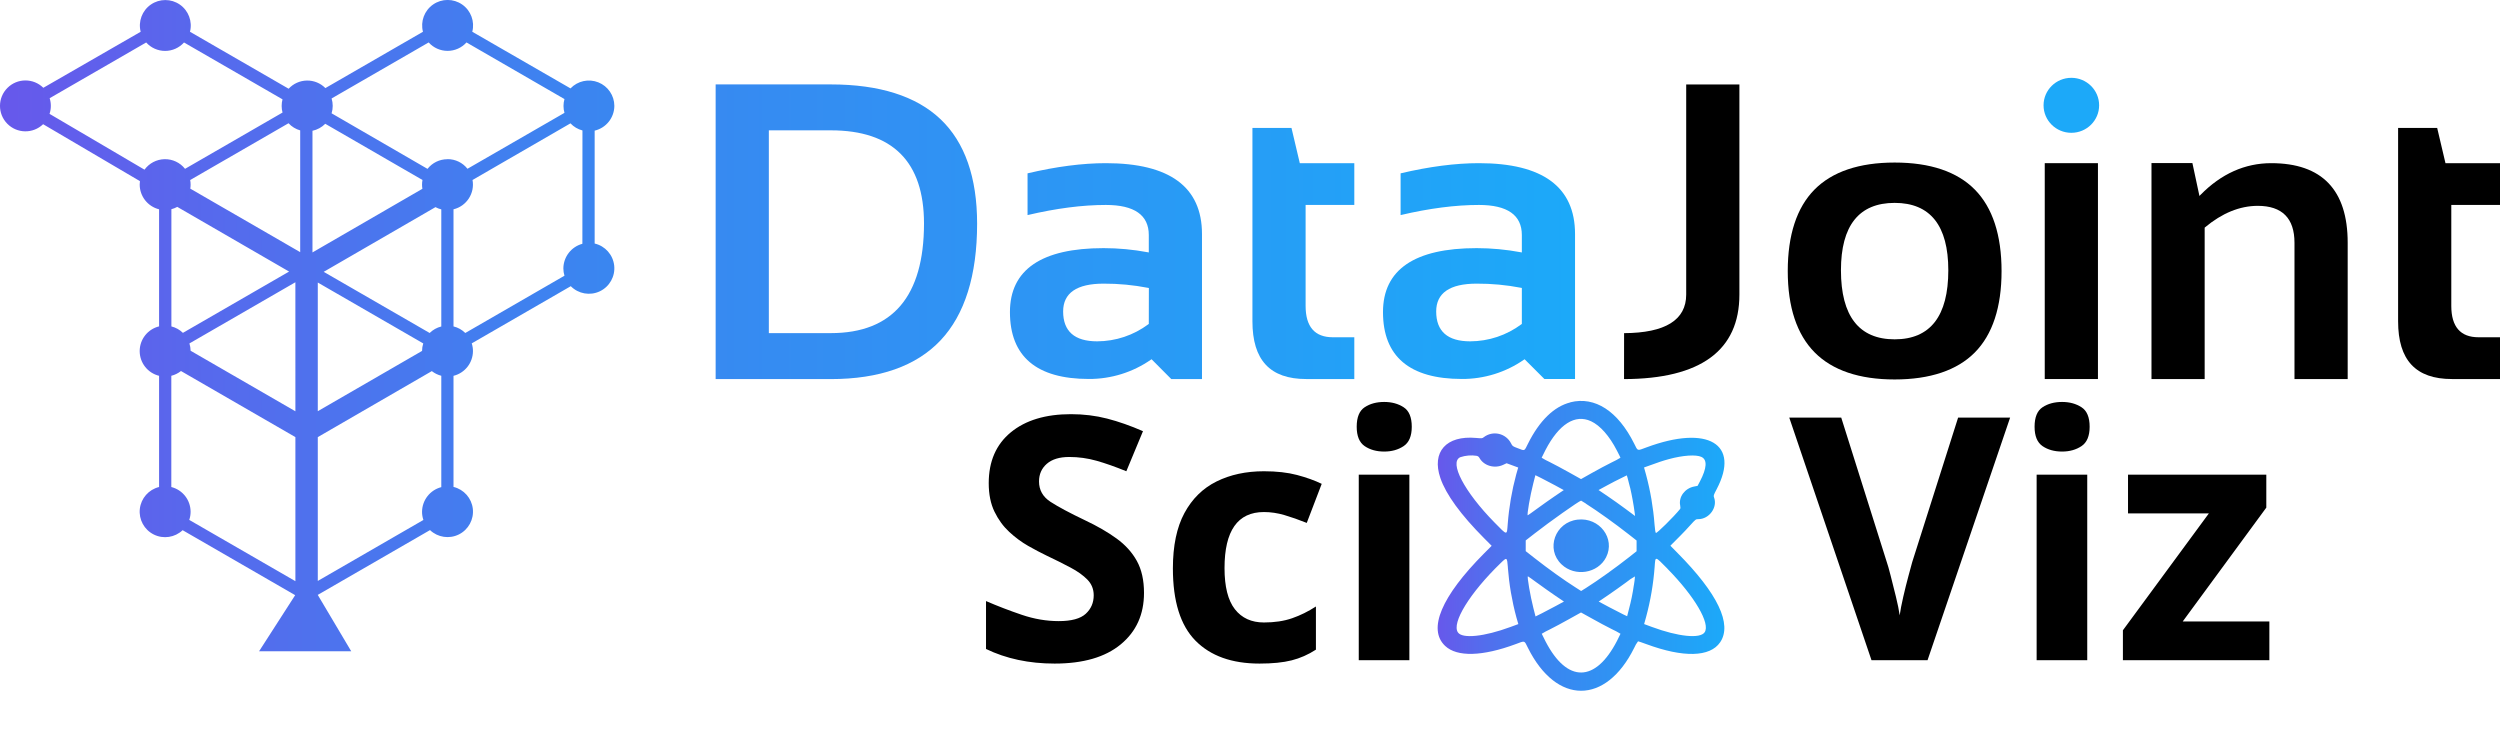
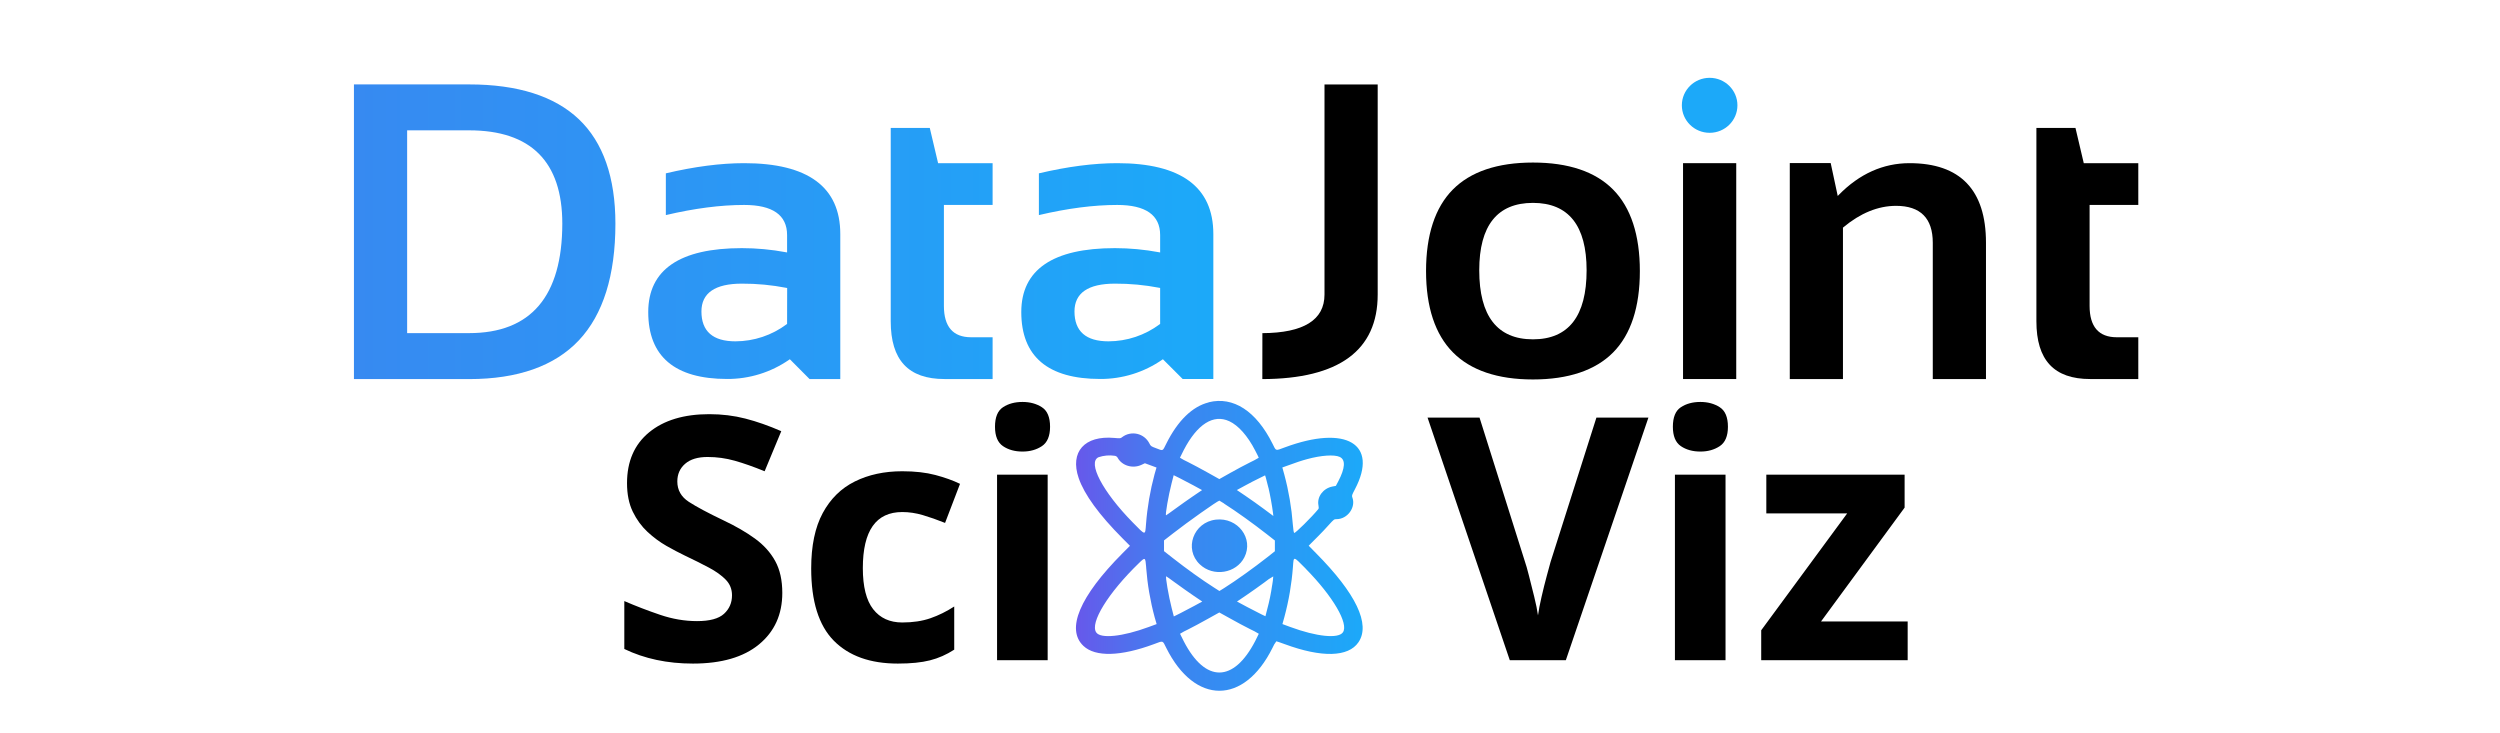
- <svg xmlns="http://www.w3.org/2000/svg" xmlns:xlink="http://www.w3.org/1999/xlink" id="Layer_1" data-name="Layer 1" viewBox="0 0 1368.52 401.17">
-   <defs>
-     <style>.cls-1{fill:url(#linear-gradient);}.cls-2{fill:#1ca9f9;}.cls-3{fill:url(#linear-gradient-2);}.cls-4{fill:url(#linear-gradient-3);}.cls-5{fill:url(#linear-gradient-5);}.cls-6{font-size:186px;font-family:Sansation-Bold, Sansation;font-weight:700;}.cls-7{fill-rule:evenodd;fill:url(#linear-gradient-6);}</style>
+ <svg xmlns="http://www.w3.org/2000/svg" xmlns:xlink="http://www.w3.org/1999/xlink" id="Layer_1" data-name="Layer 1" viewBox="0 0 1368.52 401.17" version="1.1">
+   <defs id="defs1514">
+     <style id="style1499">.cls-1{fill:url(#linear-gradient);}.cls-2{fill:#1ca9f9;}.cls-3{fill:url(#linear-gradient-2);}.cls-4{fill:url(#linear-gradient-3);}.cls-5{fill:url(#linear-gradient-5);}.cls-6{font-size:186px;font-family:Sansation-Bold, Sansation;font-weight:700;}.cls-7{fill-rule:evenodd;fill:url(#linear-gradient-6);}</style>
    <linearGradient id="linear-gradient" x1="316.48" y1="749.76" x2="1178.67" y2="749.76" gradientUnits="userSpaceOnUse">
-       <stop offset="0" stop-color="#6758eb" />
-       <stop offset="0.17" stop-color="#526eed" />
-       <stop offset="0.37" stop-color="#3b85f0" />
-       <stop offset="1" stop-color="#1ca9f9" />
+       <stop offset="0" stop-color="#6758eb" id="stop1501" />
+       <stop offset="0.17" stop-color="#526eed" id="stop1503" />
+       <stop offset="0.37" stop-color="#3b85f0" id="stop1505" />
+       <stop offset="1" stop-color="#1ca9f9" id="stop1507" />
    </linearGradient>
-     <linearGradient id="linear-gradient-2" x1="316.48" y1="698.33" x2="1178.67" y2="698.33" xlink:href="#linear-gradient" />
-     <linearGradient id="linear-gradient-3" x1="316.48" y1="719.88" x2="1178.67" y2="719.88" xlink:href="#linear-gradient" />
-     <linearGradient id="linear-gradient-5" x1="316.48" y1="710.24" x2="1178.67" y2="710.24" xlink:href="#linear-gradient" />
+     <linearGradient id="linear-gradient-2" x1="316.48" y1="698.33" x2="1178.67" y2="698.33" xlink:href="#linear-gradient" gradientTransform="translate(-514.48,-571.48)" />
+     <linearGradient id="linear-gradient-3" x1="316.48" y1="719.88" x2="1178.67" y2="719.88" xlink:href="#linear-gradient" gradientTransform="translate(-514.48,-571.48)" />
+     <linearGradient id="linear-gradient-5" x1="316.48" y1="710.24" x2="1178.67" y2="710.24" xlink:href="#linear-gradient" gradientTransform="translate(-514.48,-571.48)" />
    <linearGradient id="linear-gradient-6" x1="1103.46" y1="870.31" x2="1260.47" y2="870.31" xlink:href="#linear-gradient" />
+     <linearGradient xlink:href="#linear-gradient" id="linearGradient2110" x1="316.48" y1="719.88" x2="1178.67" y2="719.88" gradientTransform="translate(-514.48,-571.48)" />
  </defs>
-   <path class="cls-1" d="M652.78,629.45a13.93,13.93,0,0,0-24-9.58l-53.77-31a13.94,13.94,0,1,0-27,0l-53.41,30.83a13.91,13.91,0,0,0-20.12.35l-54-31.18a13.93,13.93,0,1,0-27,0L340.2,619.54a13.93,13.93,0,1,0-.12,19.93l53,31.17a13.34,13.34,0,0,0-.13,1.89,14,14,0,0,0,10.61,13.53v64.08a13.93,13.93,0,0,0,0,27.06v60.87a13.93,13.93,0,1,0,12.89,23.64l61.61,35.57L458.29,928h50.46l-18.33-30.87,61.45-35.47a13.93,13.93,0,1,0,12.86-23.64V777.21a14,14,0,0,0,10.65-13.54,13.7,13.7,0,0,0-.66-4.23l54.21-31.3A13.93,13.93,0,1,0,642,704.79V643A14,14,0,0,0,652.78,629.45ZM395.6,664.37l-52-30.56a13.73,13.73,0,0,0,.71-4.36,13.92,13.92,0,0,0-.65-4.21l52.84-30.51a13.91,13.91,0,0,0,20.71,0l53.92,31.13a14.08,14.08,0,0,0-.47,3.61,13.73,13.73,0,0,0,.48,3.62l-53.37,30.81a13.92,13.92,0,0,0-22.21.49Zm79.13,55.77-58.12,33.55a13.85,13.85,0,0,0-6.31-3.53V686a13.75,13.75,0,0,0,3.22-1.27Zm3.45,169.48-58.1-33.54a13.85,13.85,0,0,0,.74-4.48,14,14,0,0,0-10.56-13.52V777.19a14,14,0,0,0,5.29-2.61l62.63,36.18Zm0-93-57.36-33.14a13.89,13.89,0,0,0-.65-4l58-33.49Zm2.63-87.11-60.16-34.76a13.59,13.59,0,0,0,.17-2.2,13.38,13.38,0,0,0-.23-2.53l53.83-31.08a13.78,13.78,0,0,0,6.39,3.92Zm6.72.15V643.07a14,14,0,0,0,7-3.83L547.75,670a13.68,13.68,0,0,0-.24,2.55,14.51,14.51,0,0,0,.19,2.28Zm2.91,16.48,57.73,33.33a13.58,13.58,0,0,0-.65,4.1l-57.08,33Zm67.61,112a14.05,14.05,0,0,0-10.54,13.51,13.73,13.73,0,0,0,.74,4.46l-57.81,33.38V810.76l62.42-36.13a14.07,14.07,0,0,0,5.19,2.55Zm0-87.94a13.73,13.73,0,0,0-6.37,3.56l-58-33.48,61.18-35.41a14,14,0,0,0,3.19,1.23Zm3.36-91.56a13.78,13.78,0,0,0-10.91,5.28L498,633.51a13.85,13.85,0,0,0,0-8.13l53.13-30.67a13.91,13.91,0,0,0,20.71,0l53.63,31a13.83,13.83,0,0,0,0,7.55l-53.09,30.61A13.82,13.82,0,0,0,561.45,658.59Zm73.87,46.29a14.08,14.08,0,0,0-10.41,13.48,13.71,13.71,0,0,0,.6,4l-54.29,31.35a13.75,13.75,0,0,0-6.45-3.6V686.06A13.93,13.93,0,0,0,575.14,670L628.76,639a13.71,13.71,0,0,0,6.56,3.89Z" transform="translate(-316.48 -571.48)" />
-   <ellipse class="cls-2" cx="1133.87" cy="57.65" rx="15.21" ry="15.05" />
-   <path class="cls-3" d="M771.29,617.69H708.23V779h63.06c26.59,0,46.8-7.14,60.07-21.23s20-35.58,20-63.84c0-25.31-6.72-44.54-20-57.17S797.89,617.69,771.29,617.69Zm0,136.14H737.35v-111h33.94c33.81,0,51,17.18,51,51.07C822.25,733.67,805.1,753.83,771.29,753.83Z" transform="translate(-316.48 -571.48)" />
-   <path class="cls-4" d="M921.84,660.8c-12.81,0-27.23,1.87-42.87,5.57v22.85c15.63-3.68,30-5.55,42.87-5.55,15.59,0,23.5,5.54,23.5,16.47v9.54l-.56-.11a132.1,132.1,0,0,0-24.19-2.26c-34,0-51.26,11.79-51.26,35,0,24.3,14.54,36.62,43.2,36.62a59.08,59.08,0,0,0,34-10.58l.32-.22L957.66,779h16.8V699.58C974.46,673.84,956.75,660.8,921.84,660.8Zm23.5,88-.19.14a47.07,47.07,0,0,1-28.08,9.39c-12.36,0-18.62-5.5-18.62-16.35,0-10.1,7.45-15.23,22.14-15.23A124.92,124.92,0,0,1,945,729.06l.38.08Z" transform="translate(-316.48 -571.48)" />
-   <path class="cls-4" d="M1126.05,660.8c-12.81,0-27.23,1.87-42.87,5.57v22.85c15.63-3.68,30-5.55,42.87-5.55,15.59,0,23.5,5.54,23.5,16.47v9.54l-.56-.11a132.1,132.1,0,0,0-24.19-2.26c-34,0-51.26,11.79-51.26,35,0,24.3,14.54,36.62,43.2,36.62a59.08,59.08,0,0,0,34-10.58l.32-.22,10.81,10.8h16.8V699.58C1178.67,673.84,1161,660.8,1126.05,660.8Zm23.5,88-.19.14a47.07,47.07,0,0,1-28.08,9.39c-12.36,0-18.62-5.5-18.62-16.35,0-10.1,7.45-15.23,22.14-15.23a124.92,124.92,0,0,1,24.37,2.28l.38.08Z" transform="translate(-316.48 -571.48)" />
-   <path class="cls-5" d="M1023.45,641.51h-21.38V747.34c0,21.28,9.64,31.63,29.47,31.63h26.3V756.1h-11.77c-9.88,0-14.89-5.77-14.89-17.16V683.67h26.66V660.8H1028Z" transform="translate(-316.48 -571.48)" />
-   <path d="M1205.49,779c41.9-.11,63.15-15.68,63.15-46.27v-115h-29.12v115c0,13.92-11.45,21-34,21.12Z" transform="translate(-316.48 -571.48)" />
-   <path d="M1353.63,660.46c-19.44,0-34.21,5-43.91,14.83s-14.61,24.85-14.61,44.59,5,34.69,14.73,44.51,24.43,14.81,43.79,14.81,34.22-5,43.91-14.81,14.61-24.8,14.61-44.51-4.91-34.74-14.61-44.59S1373.07,660.46,1353.63,660.46Zm0,96.77c-19.51,0-29.4-12.72-29.4-37.8,0-24.48,9.89-36.89,29.4-36.89S1383,695,1383,719.43C1383,744.51,1373.14,757.23,1353.63,757.23Z" transform="translate(-316.48 -571.48)" />
-   <rect x="1119.31" y="89.32" width="29.12" height="118.17" />
-   <path d="M1559.77,660.8c-14.4,0-27.41,5.83-38.69,17.33l-.61.63-3.85-18h-22.4V779h29.11v-82.9l.17-.15c9.35-7.82,19.07-11.79,28.9-11.79,13.34,0,20.1,6.8,20.1,20.21V779h29.12V704.34C1601.62,675.45,1587.54,660.8,1559.77,660.8Z" transform="translate(-316.48 -571.48)" />
-   <path d="M1685,683.67V660.8h-29.85l-4.54-19.29h-21.39V747.34c0,21.29,9.65,31.63,29.48,31.63H1685V756.1h-11.78c-9.87,0-14.88-5.77-14.88-17.16V683.67Z" transform="translate(-316.48 -571.48)" />
-   <text class="cls-6" transform="translate(531.19 361.39)">
-     <tspan xml:space="preserve">Sci    Viz</tspan>
+   <ellipse class="cls-2" cx="935.87" cy="57.65" rx="15.21" ry="15.05" id="ellipse1518" />
+   <path class="cls-3" d="m 256.81,46.21 h -63.06 v 161.31 h 63.06 c 26.59,0 46.8,-7.14 60.07,-21.23 13.27,-14.09 20,-35.58 20,-63.84 0,-25.31 -6.72,-44.54 -20,-57.17 C 303.6,52.65 283.41,46.21 256.81,46.21 Z m 0,136.14 h -33.94 v -111 h 33.94 c 33.81,0 51,17.18 51,51.07 -0.04,39.77 -17.19,59.93 -51,59.93 z" id="path1520" style="fill:url(#linear-gradient-2)" />
+   <path class="cls-4" d="m 407.36,89.32 c -12.81,0 -27.23,1.87 -42.87,5.57 v 22.85 c 15.63,-3.68 30,-5.55 42.87,-5.55 15.59,0 23.5,5.54 23.5,16.47 v 9.54 l -0.56,-0.11 a 132.1,132.1 0 0 0 -24.19,-2.26 c -34,0 -51.26,11.79 -51.26,35 0,24.3 14.54,36.62 43.2,36.62 a 59.08,59.08 0 0 0 34,-10.58 l 0.32,-0.22 10.81,10.87 h 16.8 V 128.1 c 0,-25.74 -17.71,-38.78 -52.62,-38.78 z m 23.5,88 -0.19,0.14 a 47.07,47.07 0 0 1 -28.08,9.39 c -12.36,0 -18.62,-5.5 -18.62,-16.35 0,-10.1 7.45,-15.23 22.14,-15.23 a 124.92,124.92 0 0 1 24.41,2.31 l 0.38,0.08 z" id="path1522" style="fill:url(#linearGradient2110)" />
+   <path class="cls-4" d="m 611.57,89.32 c -12.81,0 -27.23,1.87 -42.87,5.57 v 22.85 c 15.63,-3.68 30,-5.55 42.87,-5.55 15.59,0 23.5,5.54 23.5,16.47 v 9.54 l -0.56,-0.11 a 132.1,132.1 0 0 0 -24.19,-2.26 c -34,0 -51.26,11.79 -51.26,35 0,24.3 14.54,36.62 43.2,36.62 a 59.08,59.08 0 0 0 34,-10.58 l 0.32,-0.22 10.81,10.8 h 16.8 V 128.1 c 0,-25.74 -17.67,-38.78 -52.62,-38.78 z m 23.5,88 -0.19,0.14 a 47.07,47.07 0 0 1 -28.08,9.39 c -12.36,0 -18.62,-5.5 -18.62,-16.35 0,-10.1 7.45,-15.23 22.14,-15.23 a 124.92,124.92 0 0 1 24.37,2.28 l 0.38,0.08 z" id="path1524" style="fill:url(#linear-gradient-3)" />
+   <path class="cls-5" d="m 508.97,70.03 h -21.38 v 105.83 c 0,21.28 9.64,31.63 29.47,31.63 h 26.3 v -22.87 h -11.77 c -9.88,0 -14.89,-5.77 -14.89,-17.16 v -55.27 h 26.66 V 89.32 h -29.84 z" id="path1526" style="fill:url(#linear-gradient-5)" />
+   <path d="m 691.01,207.52 c 41.9,-0.11 63.15,-15.68 63.15,-46.27 v -115 h -29.12 v 115 c 0,13.92 -11.45,21 -34,21.12 z" id="path1528" />
+   <path d="m 839.15,88.98 c -19.44,0 -34.21,5 -43.91,14.83 -9.7,9.83 -14.61,24.85 -14.61,44.59 0,19.74 5,34.69 14.73,44.51 9.73,9.82 24.43,14.81 43.79,14.81 19.36,0 34.22,-5 43.91,-14.81 9.69,-9.81 14.61,-24.8 14.61,-44.51 0,-19.71 -4.91,-34.74 -14.61,-44.59 -9.7,-9.85 -24.47,-14.83 -43.91,-14.83 z m 0,96.77 c -19.51,0 -29.4,-12.72 -29.4,-37.8 0,-24.48 9.89,-36.89 29.4,-36.89 19.51,0 29.37,12.46 29.37,36.89 0,25.08 -9.86,37.8 -29.37,37.8 z" id="path1530" />
+   <rect x="921.31" y="89.32" width="29.12" height="118.17" id="rect1532" />
+   <path d="m 1045.29,89.32 c -14.4,0 -27.41,5.83 -38.69,17.33 l -0.61,0.63 -3.85,-18 h -22.4 v 118.24 h 29.11 v -82.9 l 0.17,-0.15 c 9.35,-7.82 19.07,-11.79 28.9,-11.79 13.34,0 20.1,6.8 20.1,20.21 v 74.63 h 29.12 v -74.66 c 0,-28.89 -14.08,-43.54 -41.85,-43.54 z" id="path1534" />
+   <path d="M 1170.52,112.19 V 89.32 h -29.85 l -4.54,-19.29 h -21.39 v 105.83 c 0,21.29 9.65,31.63 29.48,31.63 h 26.3 v -22.87 h -11.78 c -9.87,0 -14.88,-5.77 -14.88,-17.16 v -55.27 z" id="path1536" />
+   <text class="cls-6" id="text1540" x="333.19" y="361.39">
+     <tspan xml:space="preserve" id="tspan1538">Sci    Viz</tspan>
  </text>
-   <g id="svgg">
-     <path id="path0" class="cls-7" d="M1176.12,791.75c-8.9,2.21-16.95,10-23.22,22.63-2.08,4.17-1.6,4-5.47,2.5-3-1.11-3-1.17-3.79-2.71a9.94,9.94,0,0,0-14.88-3.4c-.91.73-1,.74-4.26.44-16.35-1.47-24.45,7.63-19.55,21.95,3.07,9,11.16,20.1,24,33l4.08,4.1-4.08,4.09c-23.47,23.59-31.07,41.6-21.38,50.72,6.51,6.14,20.38,5.77,38.62-1,5.25-1.95,4.6-2.15,6.71,2.08,15.6,31.28,42.6,31.28,58.14,0a16.74,16.74,0,0,1,2.12-3.62c.18,0,2.24.7,4.57,1.56,20.27,7.48,34.81,7.12,40.36-1,6.74-9.87-1.29-26.71-23.29-48.88l-3.93-4,1.27-1.29c.7-.72,2.53-2.55,4.07-4.08s4.08-4.21,5.66-6c2.81-3.09,2.91-3.17,4.26-3.17,6,0,10.7-6.49,8.62-11.93-.35-.93-.25-1.25,1.46-4.5,13-24.75-4.84-35.35-38.45-22.85-5.27,1.95-4.61,2.15-6.72-2.07-8.89-17.81-21.47-26-34.92-22.63m11.27,10.36c5,2.33,10.06,8,14.21,16.09,1.06,2,1.93,3.81,1.93,3.91a47.49,47.49,0,0,1-4.8,2.56c-2.65,1.3-7.5,3.9-10.78,5.75l-6,3.38-6.45-3.61c-3.55-2-8.4-4.57-10.78-5.76a36.64,36.64,0,0,1-4.33-2.33c0-.1.94-2,2.1-4.22,7.35-14.16,16.24-19.79,24.88-15.77M1124.78,821a2.08,2.08,0,0,1,1.52,1.08c2.37,4.34,8.22,6.09,13,3.87l1.91-.89,3.17,1.17,3.18,1.18-1.08,3.73a147.32,147.32,0,0,0-4.66,27.19c-.5,6.41-.07,6.46-7.27-.87-16.5-16.8-24.94-32.9-18.71-35.7a19.16,19.16,0,0,1,9-.76m123,.6c3.33,1.51,3,6.16-.8,13.41l-1.3,2.44-1.89.36c-5.09,1-8.56,5.67-7.63,10.35.21,1.1.19,1.68-.08,2-3.59,4.39-12.69,13.38-13.2,13.05-.27-.17-.53-1.76-.75-4.56a147.82,147.82,0,0,0-4.67-27.39l-1.08-3.88,1.33-.48c6.8-2.48,8.87-3.17,12.35-4.12,7.61-2.07,14.72-2.55,17.72-1.19m-79.64,15.82,4.3,2.35-4.79,3.24c-2.63,1.78-7,4.89-9.75,6.9s-5.05,3.66-5.17,3.66c-.56,0,1.31-10.88,3-17.39l1.17-4.57,3.48,1.73c1.92.95,5.42,2.79,7.78,4.08m40.61,1c.94,4,2,9.91,2.48,13.71l.22,1.82-5.19-3.86c-2.85-2.12-7.34-5.31-10-7.1l-4.8-3.25,4.36-2.37c2.39-1.31,5.87-3.13,7.73-4l3.37-1.67.41,1.3c.23.71.86,3.17,1.4,5.47m-24.24,8.71c6.6,4.2,15.81,10.8,23.65,16.94l4.14,3.25v5.87l-4,3.17c-7.55,5.93-17.15,12.81-23.78,17L1182,895l-3-1.92c-6.47-4.11-14.79-10.07-22.53-16.13l-4.8-3.77v-5.87l5-3.89c8-6.25,24.2-17.71,25.31-17.89,0,0,1.23.71,2.61,1.59m-4.5,8.81c-12.36,1.39-17.65,16.13-8.8,24.5,7.35,7,19.92,4.95,24.39-3.91,5.2-10.28-3.63-21.95-15.59-20.59m-38.2,26.23a146.68,146.68,0,0,0,4.66,27.22l1.08,3.73-4.27,1.57c-14.38,5.31-26.34,6.56-28.79,3-3.6-5.19,6.52-21.63,23.35-37.93,3.49-3.39,3.52-3.37,4,2.4m87.28.61c15,15.23,23.68,30.13,20.4,34.86-2.49,3.61-14.38,2.4-28.84-2.94l-4.27-1.58,1.08-3.88a147.31,147.31,0,0,0,4.67-27.37c.47-6.08,0-6.13,7,.91m-18.37,9a108.52,108.52,0,0,1-2.68,13.12l-1,3.93-2-.94c-1.1-.52-4.6-2.34-7.78-4l-5.79-3.1,5.14-3.48c2.82-1.92,7.26-5.08,9.87-7a30.83,30.83,0,0,1,4.84-3.28,42.72,42.72,0,0,1-.59,4.82m-52.82-1.2c2.73,2,7.12,5.12,9.75,6.9l4.79,3.24-4.3,2.34c-2.36,1.29-5.86,3.13-7.78,4.09l-3.48,1.73-1.17-4.57c-1.67-6.51-3.54-17.4-3-17.4.12,0,2.45,1.65,5.17,3.67M1188,910.1c3.27,1.86,8.11,4.44,10.76,5.75a47.49,47.49,0,0,1,4.8,2.56c0,.09-.87,1.85-1.93,3.91-11.86,22.95-27.28,23.08-39.09.31-1.16-2.22-2.1-4.12-2.1-4.22a38.43,38.43,0,0,1,4.33-2.33c2.38-1.18,7.19-3.76,10.7-5.73s6.41-3.59,6.47-3.6,2.78,1.5,6.06,3.35" transform="translate(-316.48 -571.48)" />
+   <g id="svgg" transform="translate(-198)">
+     <path id="path0" class="cls-7" d="m 1176.12,791.75 c -8.9,2.21 -16.95,10 -23.22,22.63 -2.08,4.17 -1.6,4 -5.47,2.5 -3,-1.11 -3,-1.17 -3.79,-2.71 a 9.94,9.94 0 0 0 -14.88,-3.4 c -0.91,0.73 -1,0.74 -4.26,0.44 -16.35,-1.47 -24.45,7.63 -19.55,21.95 3.07,9 11.16,20.1 24,33 l 4.08,4.1 -4.08,4.09 c -23.47,23.59 -31.07,41.6 -21.38,50.72 6.51,6.14 20.38,5.77 38.62,-1 5.25,-1.95 4.6,-2.15 6.71,2.08 15.6,31.28 42.6,31.28 58.14,0 a 16.74,16.74 0 0 1 2.12,-3.62 c 0.18,0 2.24,0.7 4.57,1.56 20.27,7.48 34.81,7.12 40.36,-1 6.74,-9.87 -1.29,-26.71 -23.29,-48.88 l -3.93,-4 1.27,-1.29 c 0.7,-0.72 2.53,-2.55 4.07,-4.08 1.54,-1.53 4.08,-4.21 5.66,-6 2.81,-3.09 2.91,-3.17 4.26,-3.17 6,0 10.7,-6.49 8.62,-11.93 -0.35,-0.93 -0.25,-1.25 1.46,-4.5 13,-24.75 -4.84,-35.35 -38.45,-22.85 -5.27,1.95 -4.61,2.15 -6.72,-2.07 -8.89,-17.81 -21.47,-26 -34.92,-22.63 m 11.27,10.36 c 5,2.33 10.06,8 14.21,16.09 1.06,2 1.93,3.81 1.93,3.91 a 47.49,47.49 0 0 1 -4.8,2.56 c -2.65,1.3 -7.5,3.9 -10.78,5.75 l -6,3.38 -6.45,-3.61 c -3.55,-2 -8.4,-4.57 -10.78,-5.76 a 36.64,36.64 0 0 1 -4.33,-2.33 c 0,-0.1 0.94,-2 2.1,-4.22 7.35,-14.16 16.24,-19.79 24.88,-15.77 M 1124.78,821 a 2.08,2.08 0 0 1 1.52,1.08 c 2.37,4.34 8.22,6.09 13,3.87 l 1.91,-0.89 3.17,1.17 3.18,1.18 -1.08,3.73 a 147.32,147.32 0 0 0 -4.66,27.19 c -0.5,6.41 -0.07,6.46 -7.27,-0.87 -16.5,-16.8 -24.94,-32.9 -18.71,-35.7 a 19.16,19.16 0 0 1 9,-0.76 m 123,0.6 c 3.33,1.51 3,6.16 -0.8,13.41 l -1.3,2.44 -1.89,0.36 c -5.09,1 -8.56,5.67 -7.63,10.35 0.21,1.1 0.19,1.68 -0.08,2 -3.59,4.39 -12.69,13.38 -13.2,13.05 -0.27,-0.17 -0.53,-1.76 -0.75,-4.56 a 147.82,147.82 0 0 0 -4.67,-27.39 l -1.08,-3.88 1.33,-0.48 c 6.8,-2.48 8.87,-3.17 12.35,-4.12 7.61,-2.07 14.72,-2.55 17.72,-1.19 m -79.64,15.82 4.3,2.35 -4.79,3.24 c -2.63,1.78 -7,4.89 -9.75,6.9 -2.75,2.01 -5.05,3.66 -5.17,3.66 -0.56,0 1.31,-10.88 3,-17.39 l 1.17,-4.57 3.48,1.73 c 1.92,0.95 5.42,2.79 7.78,4.08 m 40.61,1 c 0.94,4 2,9.91 2.48,13.71 l 0.22,1.82 -5.19,-3.86 c -2.85,-2.12 -7.34,-5.31 -10,-7.1 l -4.8,-3.25 4.36,-2.37 c 2.39,-1.31 5.87,-3.13 7.73,-4 l 3.37,-1.67 0.41,1.3 c 0.23,0.71 0.86,3.17 1.4,5.47 m -24.24,8.71 c 6.6,4.2 15.81,10.8 23.65,16.94 l 4.14,3.25 v 5.87 l -4,3.17 c -7.55,5.93 -17.15,12.81 -23.78,17 l -2.58,1.6 -3,-1.92 c -6.47,-4.11 -14.79,-10.07 -22.53,-16.13 l -4.8,-3.77 v -5.87 l 5,-3.89 c 8,-6.25 24.2,-17.71 25.31,-17.89 0,0 1.23,0.71 2.61,1.59 m -4.5,8.81 c -12.36,1.39 -17.65,16.13 -8.8,24.5 7.35,7 19.92,4.95 24.39,-3.91 5.2,-10.28 -3.63,-21.95 -15.59,-20.59 m -38.2,26.23 a 146.68,146.68 0 0 0 4.66,27.22 l 1.08,3.73 -4.27,1.57 c -14.38,5.31 -26.34,6.56 -28.79,3 -3.6,-5.19 6.52,-21.63 23.35,-37.93 3.49,-3.39 3.52,-3.37 4,2.4 m 87.28,0.61 c 15,15.23 23.68,30.13 20.4,34.86 -2.49,3.61 -14.38,2.4 -28.84,-2.94 l -4.27,-1.58 1.08,-3.88 a 147.31,147.31 0 0 0 4.67,-27.37 c 0.47,-6.08 0,-6.13 7,0.91 m -18.37,9 a 108.52,108.52 0 0 1 -2.68,13.12 l -1,3.93 -2,-0.94 c -1.1,-0.52 -4.6,-2.34 -7.78,-4 l -5.79,-3.1 5.14,-3.48 c 2.82,-1.92 7.26,-5.08 9.87,-7 a 30.83,30.83 0 0 1 4.84,-3.28 42.72,42.72 0 0 1 -0.59,4.82 m -52.82,-1.2 c 2.73,2 7.12,5.12 9.75,6.9 l 4.79,3.24 -4.3,2.34 c -2.36,1.29 -5.86,3.13 -7.78,4.09 l -3.48,1.73 -1.17,-4.57 c -1.67,-6.51 -3.54,-17.4 -3,-17.4 0.12,0 2.45,1.65 5.17,3.67 M 1188,910.1 c 3.27,1.86 8.11,4.44 10.76,5.75 a 47.49,47.49 0 0 1 4.8,2.56 c 0,0.09 -0.87,1.85 -1.93,3.91 -11.86,22.95 -27.28,23.08 -39.09,0.31 -1.16,-2.22 -2.1,-4.12 -2.1,-4.22 a 38.43,38.43 0 0 1 4.33,-2.33 c 2.38,-1.18 7.19,-3.76 10.7,-5.73 3.51,-1.97 6.41,-3.59 6.47,-3.6 0.06,-0.01 2.78,1.5 6.06,3.35" transform="translate(-316.48,-571.48)" style="fill:url(#linear-gradient-6)" />
  </g>
</svg>
